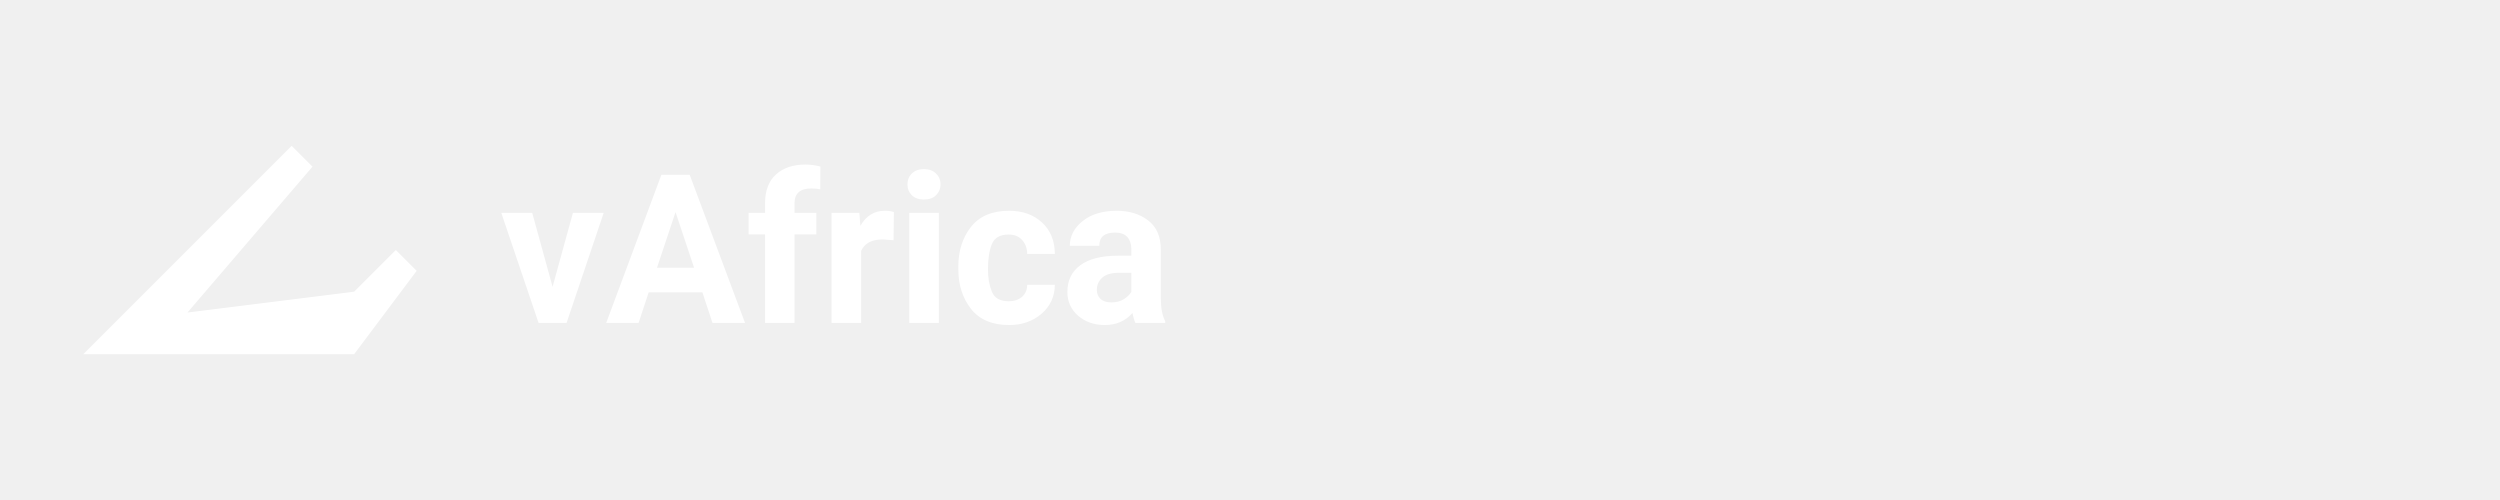
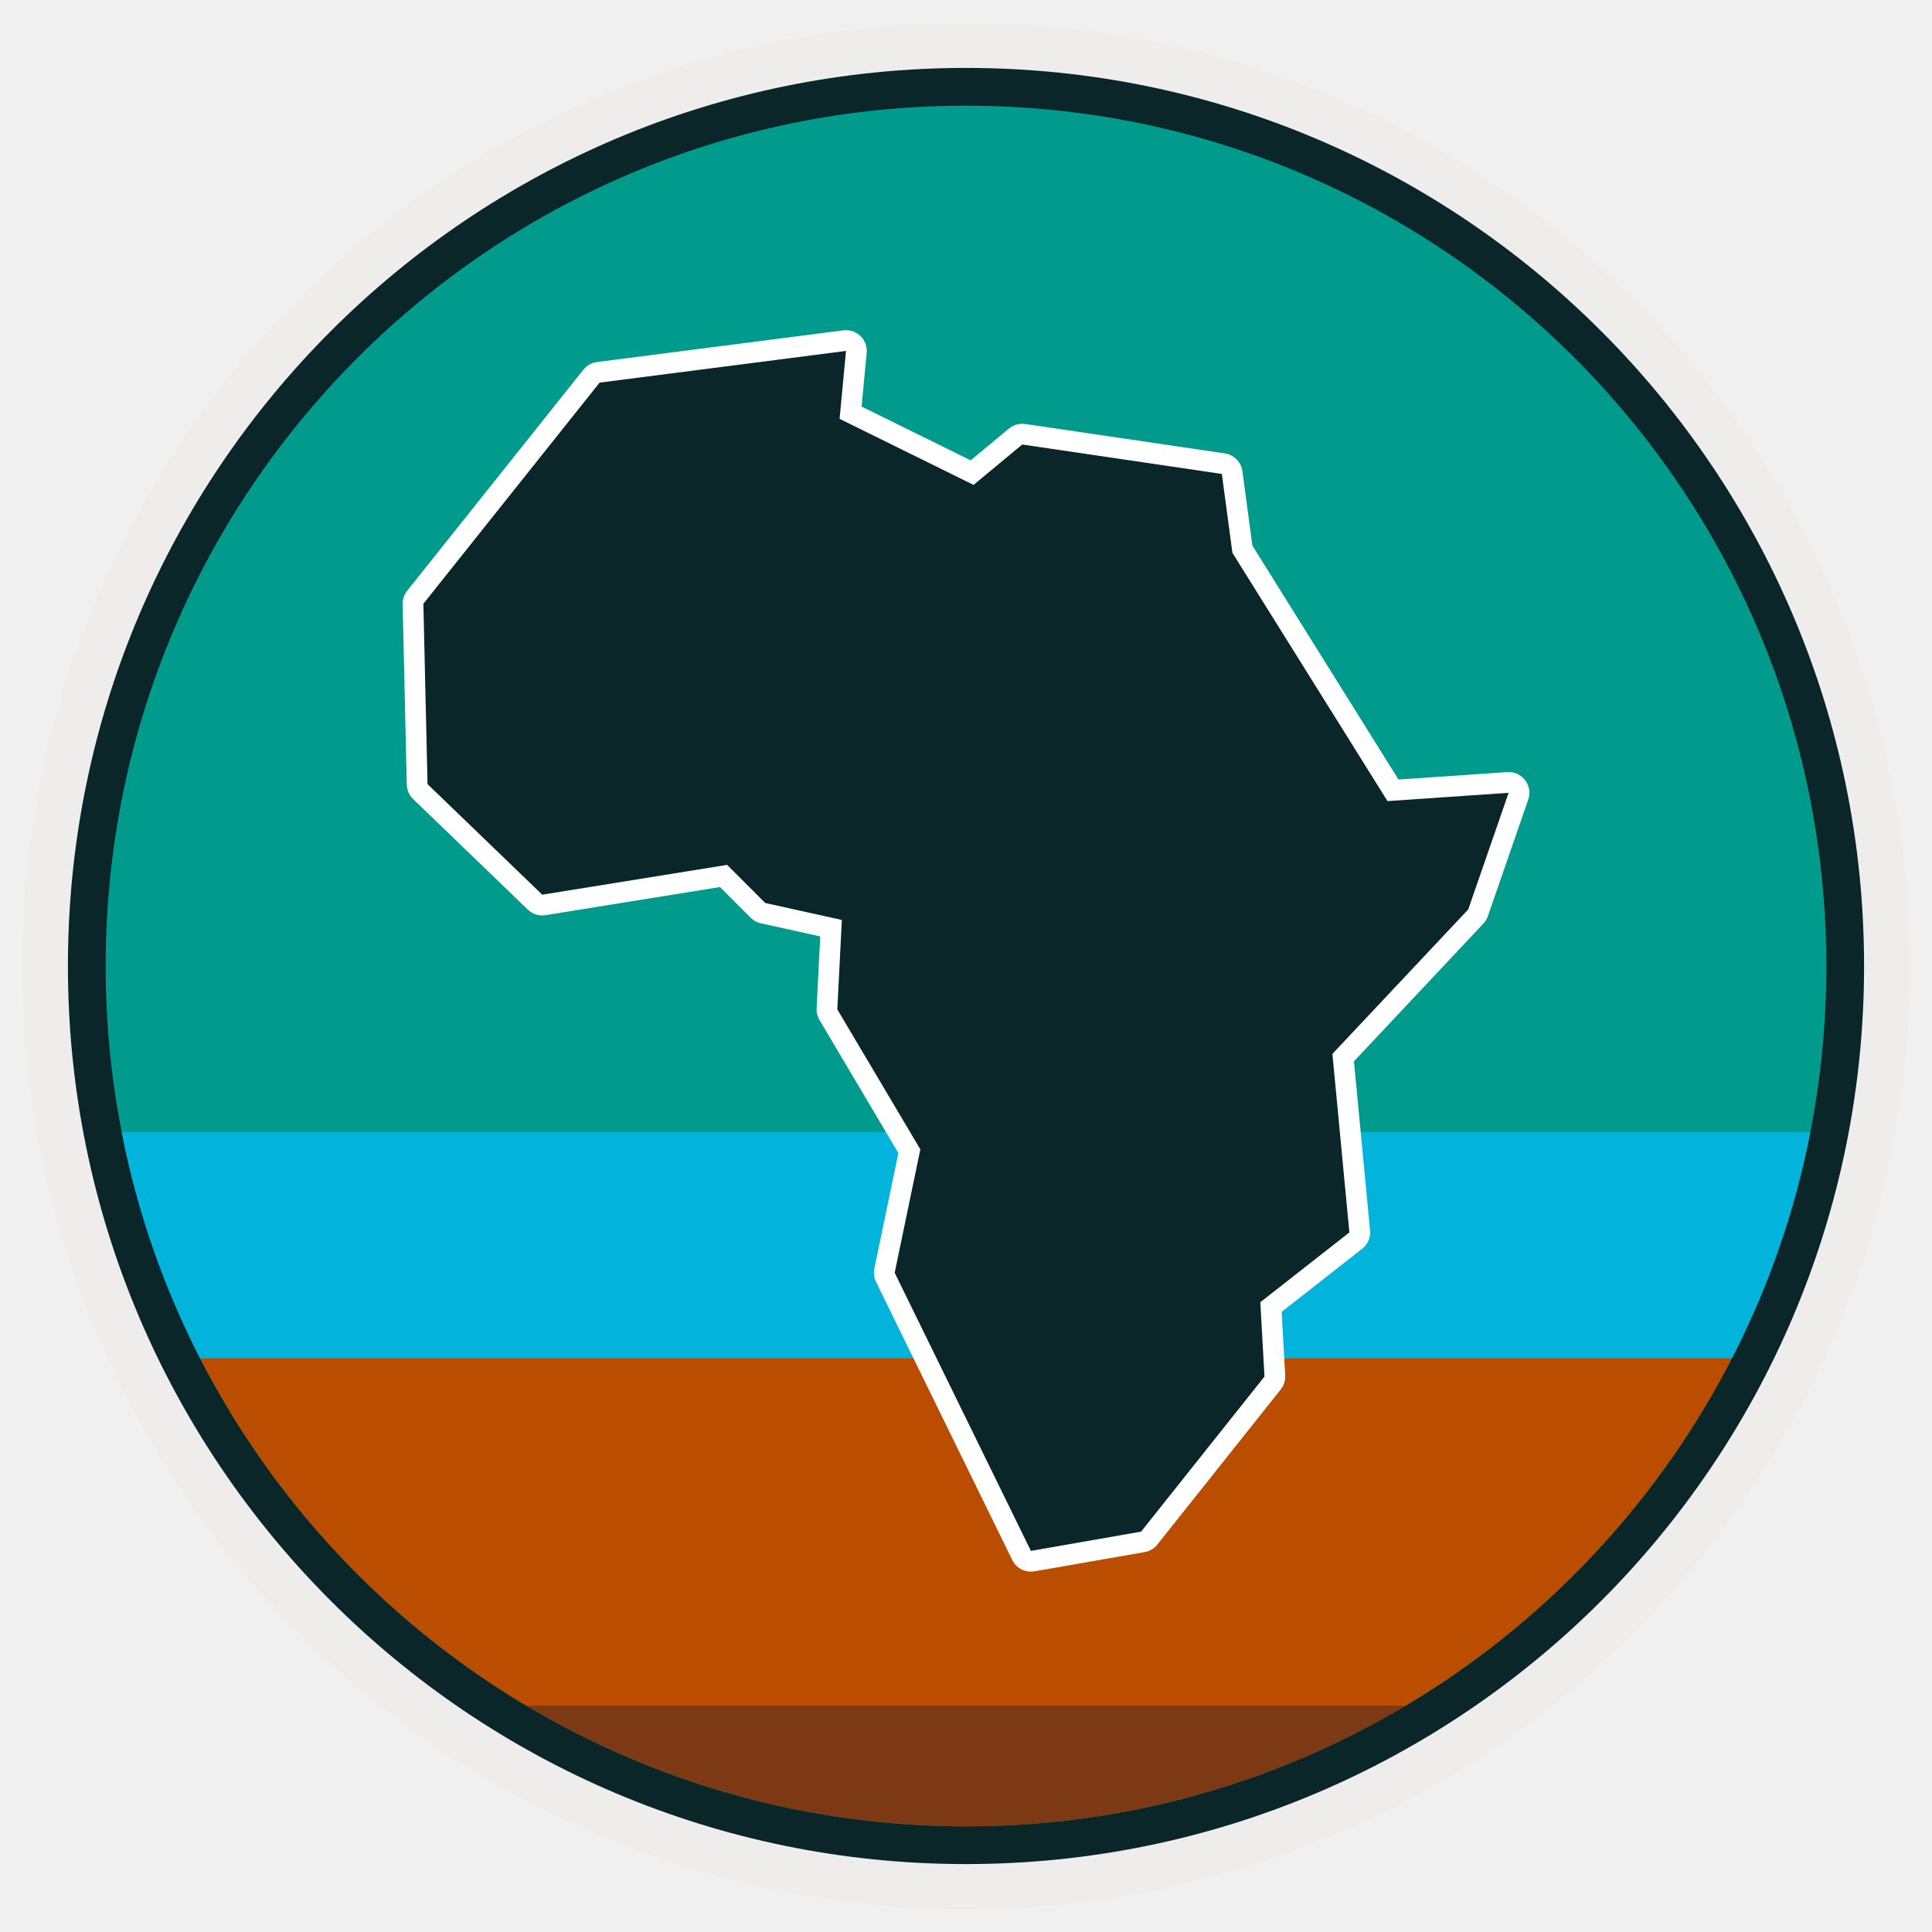
- <svg xmlns="http://www.w3.org/2000/svg" viewBox="0 0 240 48" role="img" aria-label="vAfrica Airlines (placeholder logo)">
-   <rect width="240" height="48" fill="none" />
-   <g fill="#ffffff">
-     <path d="M8 34 L28 14 L30 16 L18 30 L34 28 L38 24 L40 26 L34 34 Z" />
+ <svg xmlns="http://www.w3.org/2000/svg" viewBox="0 0 512 512" role="img" aria-label="vAfrica Airlines">
+   <defs>
+     <clipPath id="cd">
+       <circle cx="256" cy="256" r="228" />
+     </clipPath>
+   </defs>
+   <circle cx="256" cy="256" r="250" fill="#EFEDEC" />
+   <circle cx="256" cy="256" r="238" fill="#0B2628" />
+   <circle cx="256" cy="256" r="228" fill="#009B8D" />
+   <g clip-path="url(#cd)">
+     <rect x="0" y="300" width="512" height="60" fill="#02B4DC" clip-path="url(#cd)" />
+     <rect x="0" y="360" width="512" height="92" fill="#BA4D00" clip-path="url(#cd)" />
+     <rect x="0" y="452" width="512" height="60" fill="#7D3814" clip-path="url(#cd)" />
  </g>
-   <text x="48" y="31" font-family="Roboto, Arial, sans-serif" font-size="20" font-weight="700" fill="#ffffff">vAfrica</text>
+   <path d="M158.9,101.4 L112.2,160.0 L113.3,207.8 L143.7,237.1 L192.7,229.2 L202.8,239.3 L223.1,243.8 L221.9,267.5 L243.9,304.6 L237.1,337.3 L273.2,411.0 L302.4,405.9 L335.1,364.8 L334.0,345.1 L357.6,326.6 L353.1,279.3 L389.1,241.0 L399.8,210.1 L367.7,212.3 L326.6,146.5 L323.8,125.6 L270.9,117.8 L258.0,128.5 L222.5,111.0 L224.2,93.0 Z" fill="#0B2628" stroke="#fff" stroke-width="11" stroke-linejoin="round" paint-order="stroke" />
</svg>
